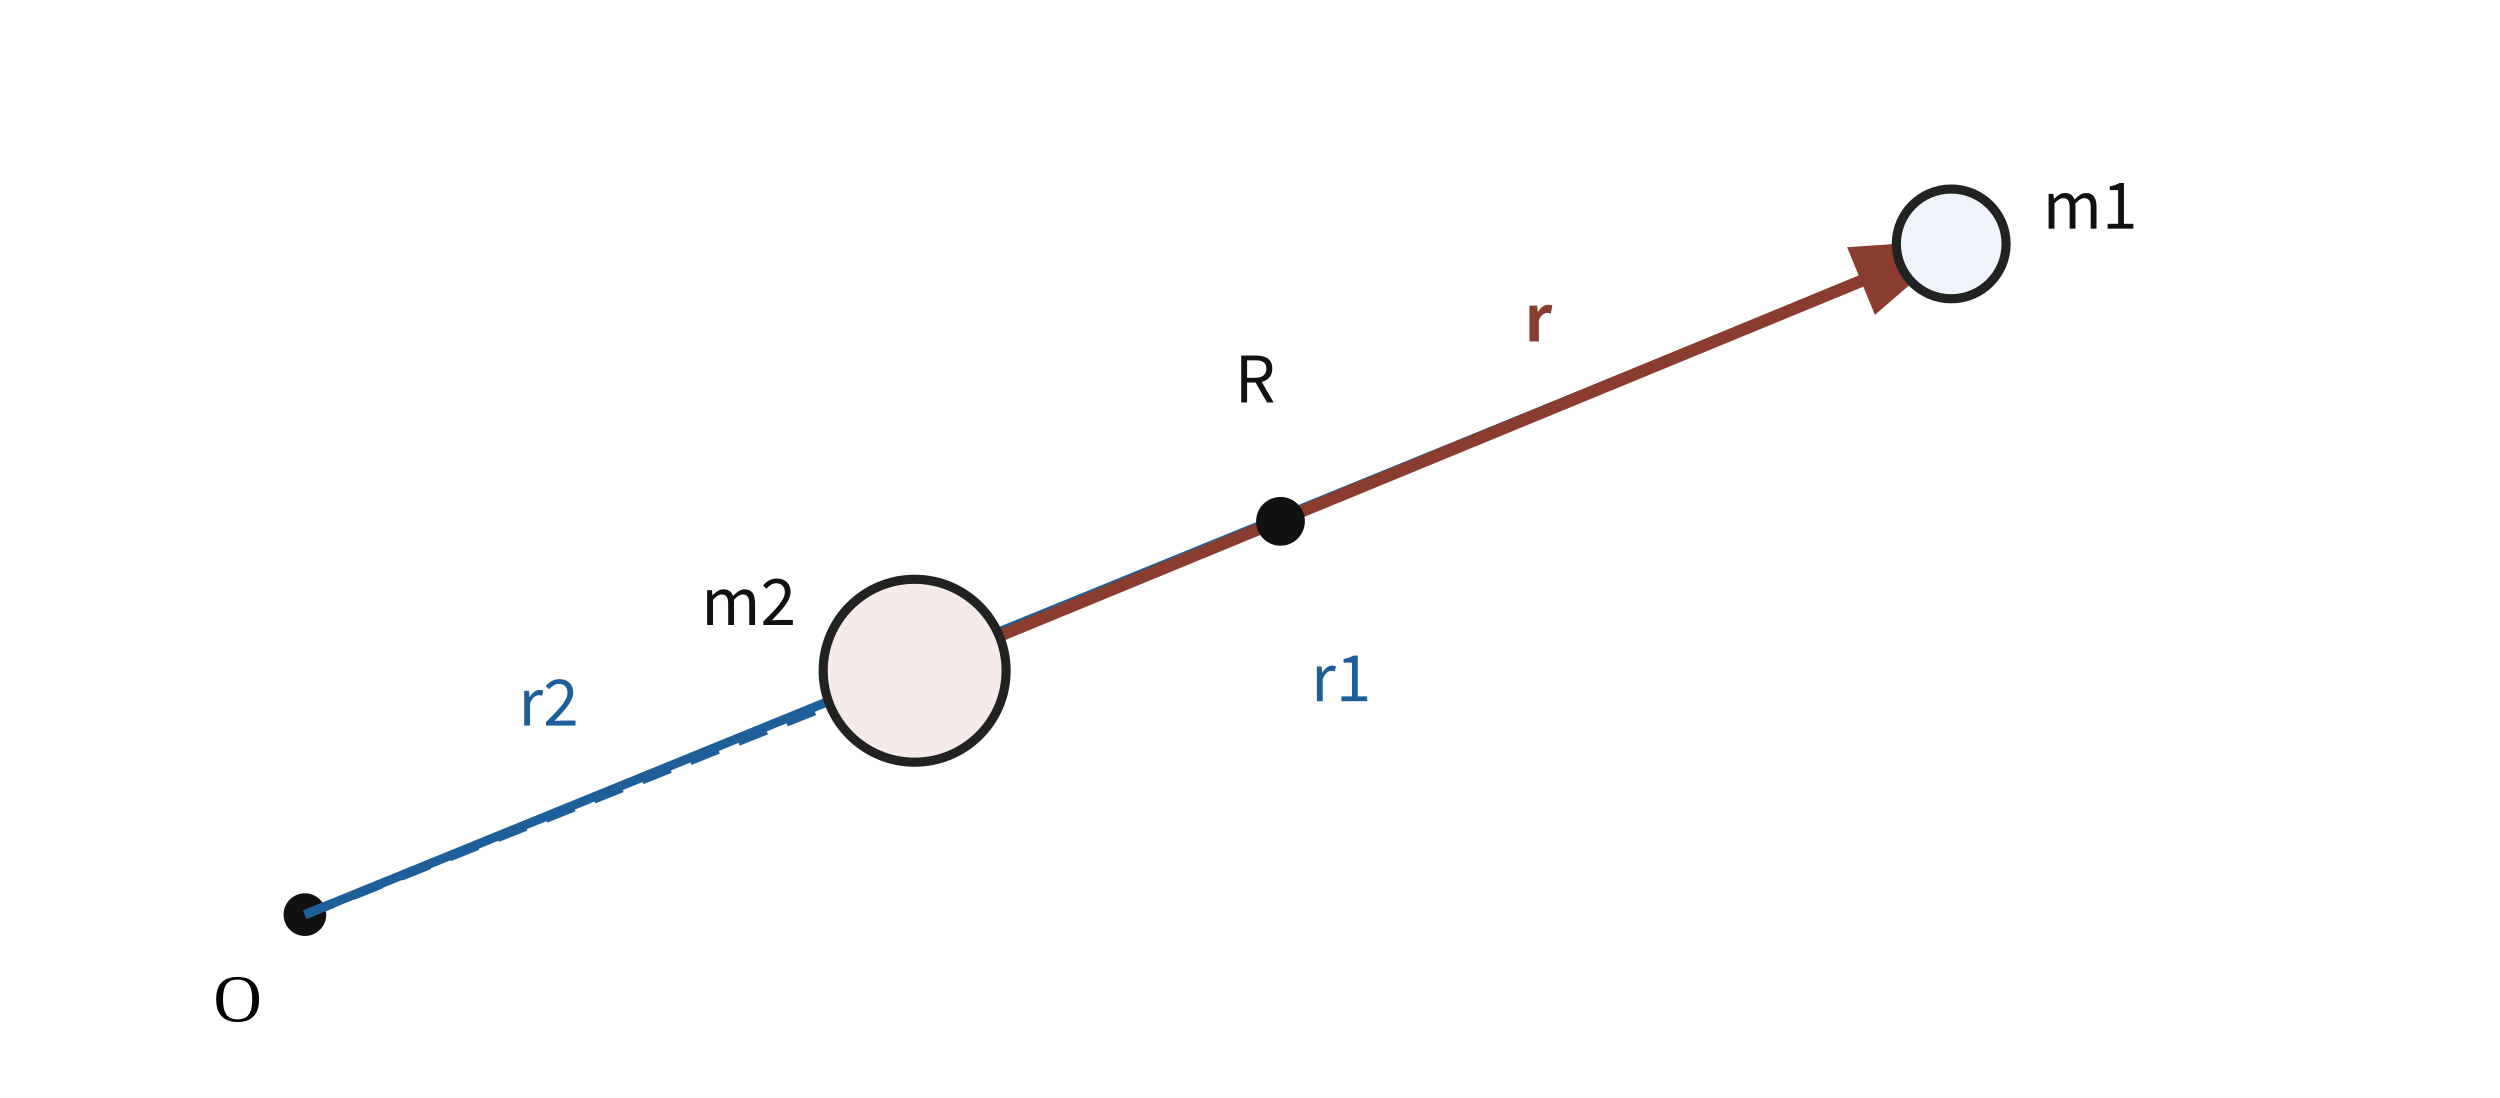
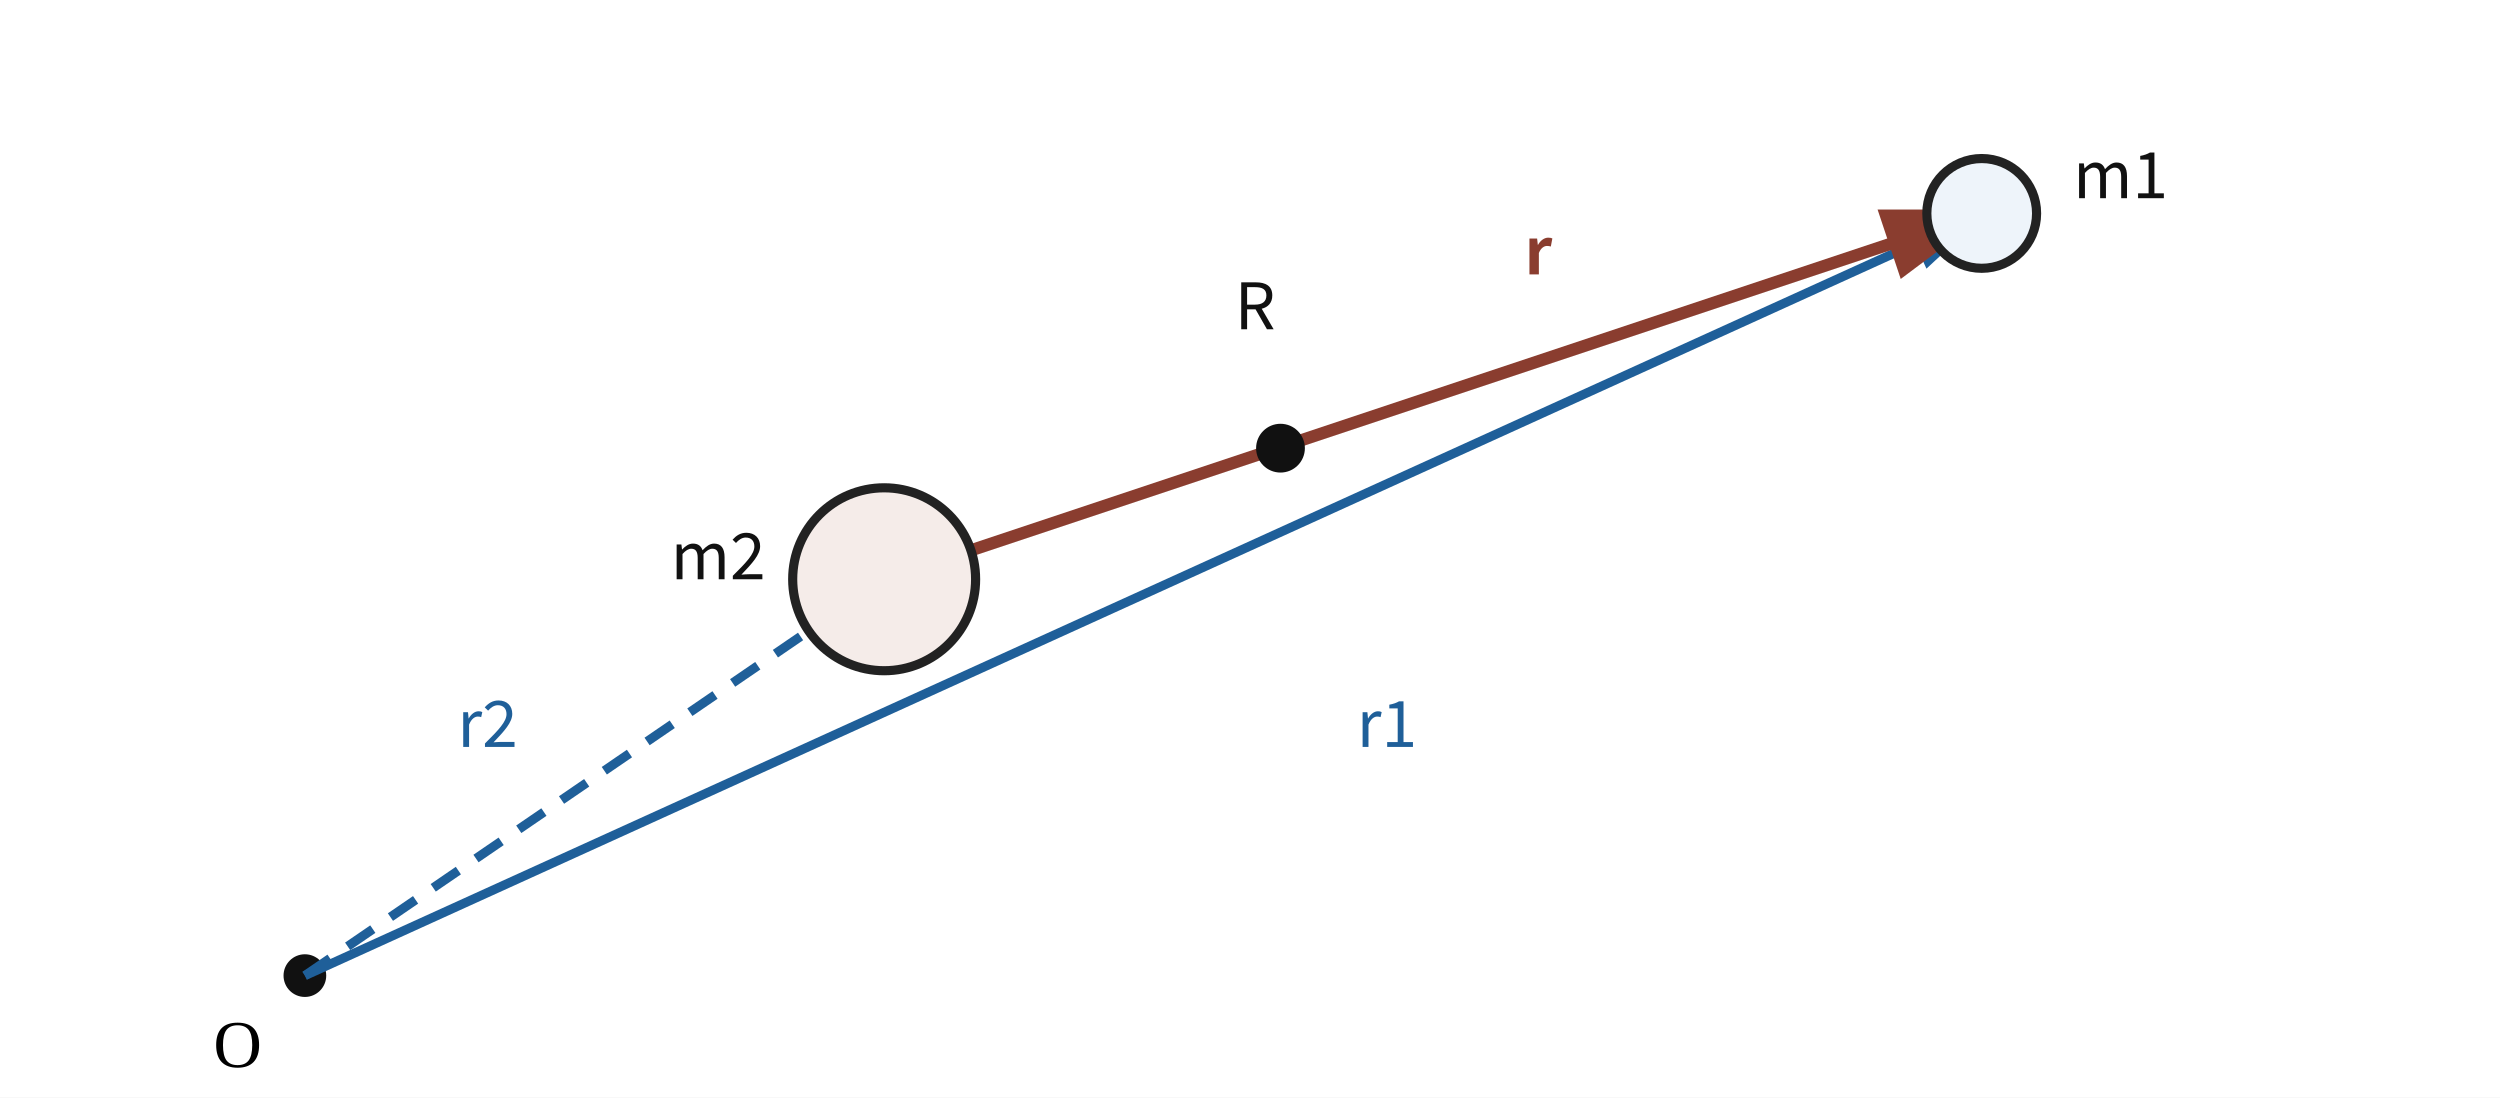
<svg xmlns="http://www.w3.org/2000/svg" viewBox="0 0 820 360" role="img" aria-labelledby="title desc" data-layout-lint="strict">
  <rect width="820" height="360" fill="white" />
  <defs>
    <marker id="arrow-blue" markerWidth="10" markerHeight="10" refX="8" refY="3" orient="auto">
      <path d="M0,0 L0,6 L9,3 z" fill="#1f5f99" />
    </marker>
    <marker id="arrow-red" markerWidth="10" markerHeight="10" refX="8" refY="3" orient="auto">
      <path d="M0,0 L0,6 L9,3 z" fill="#8a3d2f" />
    </marker>
  </defs>
-   <circle cx="100" cy="300" r="7" fill="#111" />
-   <text x="70" y="335" font-size="22">O</text>
-   <line x1="100" y1="300" x2="640" y2="80" stroke="#1f5f99" stroke-width="3" marker-end="url(#arrow-blue)" />
-   <line x1="100" y1="300" x2="300" y2="220" stroke="#1f5f99" stroke-width="3" stroke-dasharray="10 7" marker-end="url(#arrow-blue)" />
-   <line x1="300" y1="220" x2="640" y2="80" stroke="#8a3d2f" stroke-width="4" marker-end="url(#arrow-red)" />
-   <circle cx="640" cy="80" r="18" fill="#eef4fa" stroke="#222" stroke-width="3" />
-   <circle cx="300" cy="220" r="30" fill="#f5ece9" stroke="#222" stroke-width="3" />
-   <circle cx="420" cy="171" r="8" fill="#111" />
+   <circle cx="100" cy="320" r="7" fill="#111" />
+   <text x="70" y="350" font-size="22">O</text>
+   <line x1="100" y1="320" x2="650" y2="70" stroke="#1f5f99" stroke-width="3" marker-end="url(#arrow-blue)" />
+   <line x1="100" y1="320" x2="290" y2="190" stroke="#1f5f99" stroke-width="3" stroke-dasharray="10 7" marker-end="url(#arrow-blue)" />
+   <line x1="290" y1="190" x2="650" y2="70" stroke="#8a3d2f" stroke-width="4" marker-end="url(#arrow-red)" />
+   <circle cx="650" cy="70" r="18" fill="#eef4fa" stroke="#222" stroke-width="3" />
+   <circle cx="290" cy="190" r="30" fill="#f5ece9" stroke="#222" stroke-width="3" />
+   <circle cx="420" cy="147" r="8" fill="#111" />
  <g font-family="Noto Sans CJK JP, sans-serif" font-size="21" fill="#111">
-     <text x="670" y="75">m1</text>
-     <text x="230" y="205">m2</text>
-     <text x="405" y="132">R</text>
-     <text x="500" y="112" fill="#8a3d2f" font-weight="700">r</text>
-     <text x="430" y="230" fill="#1f5f99">r1</text>
-     <text x="170" y="238" fill="#1f5f99">r2</text>
+     <text x="680" y="65">m1</text>
+     <text x="220" y="190">m2</text>
+     <text x="405" y="108">R</text>
+     <text x="500" y="90" fill="#8a3d2f" font-weight="700">r</text>
+     <text x="445" y="245" fill="#1f5f99">r1</text>
+     <text x="150" y="245" fill="#1f5f99">r2</text>
  </g>
</svg>
